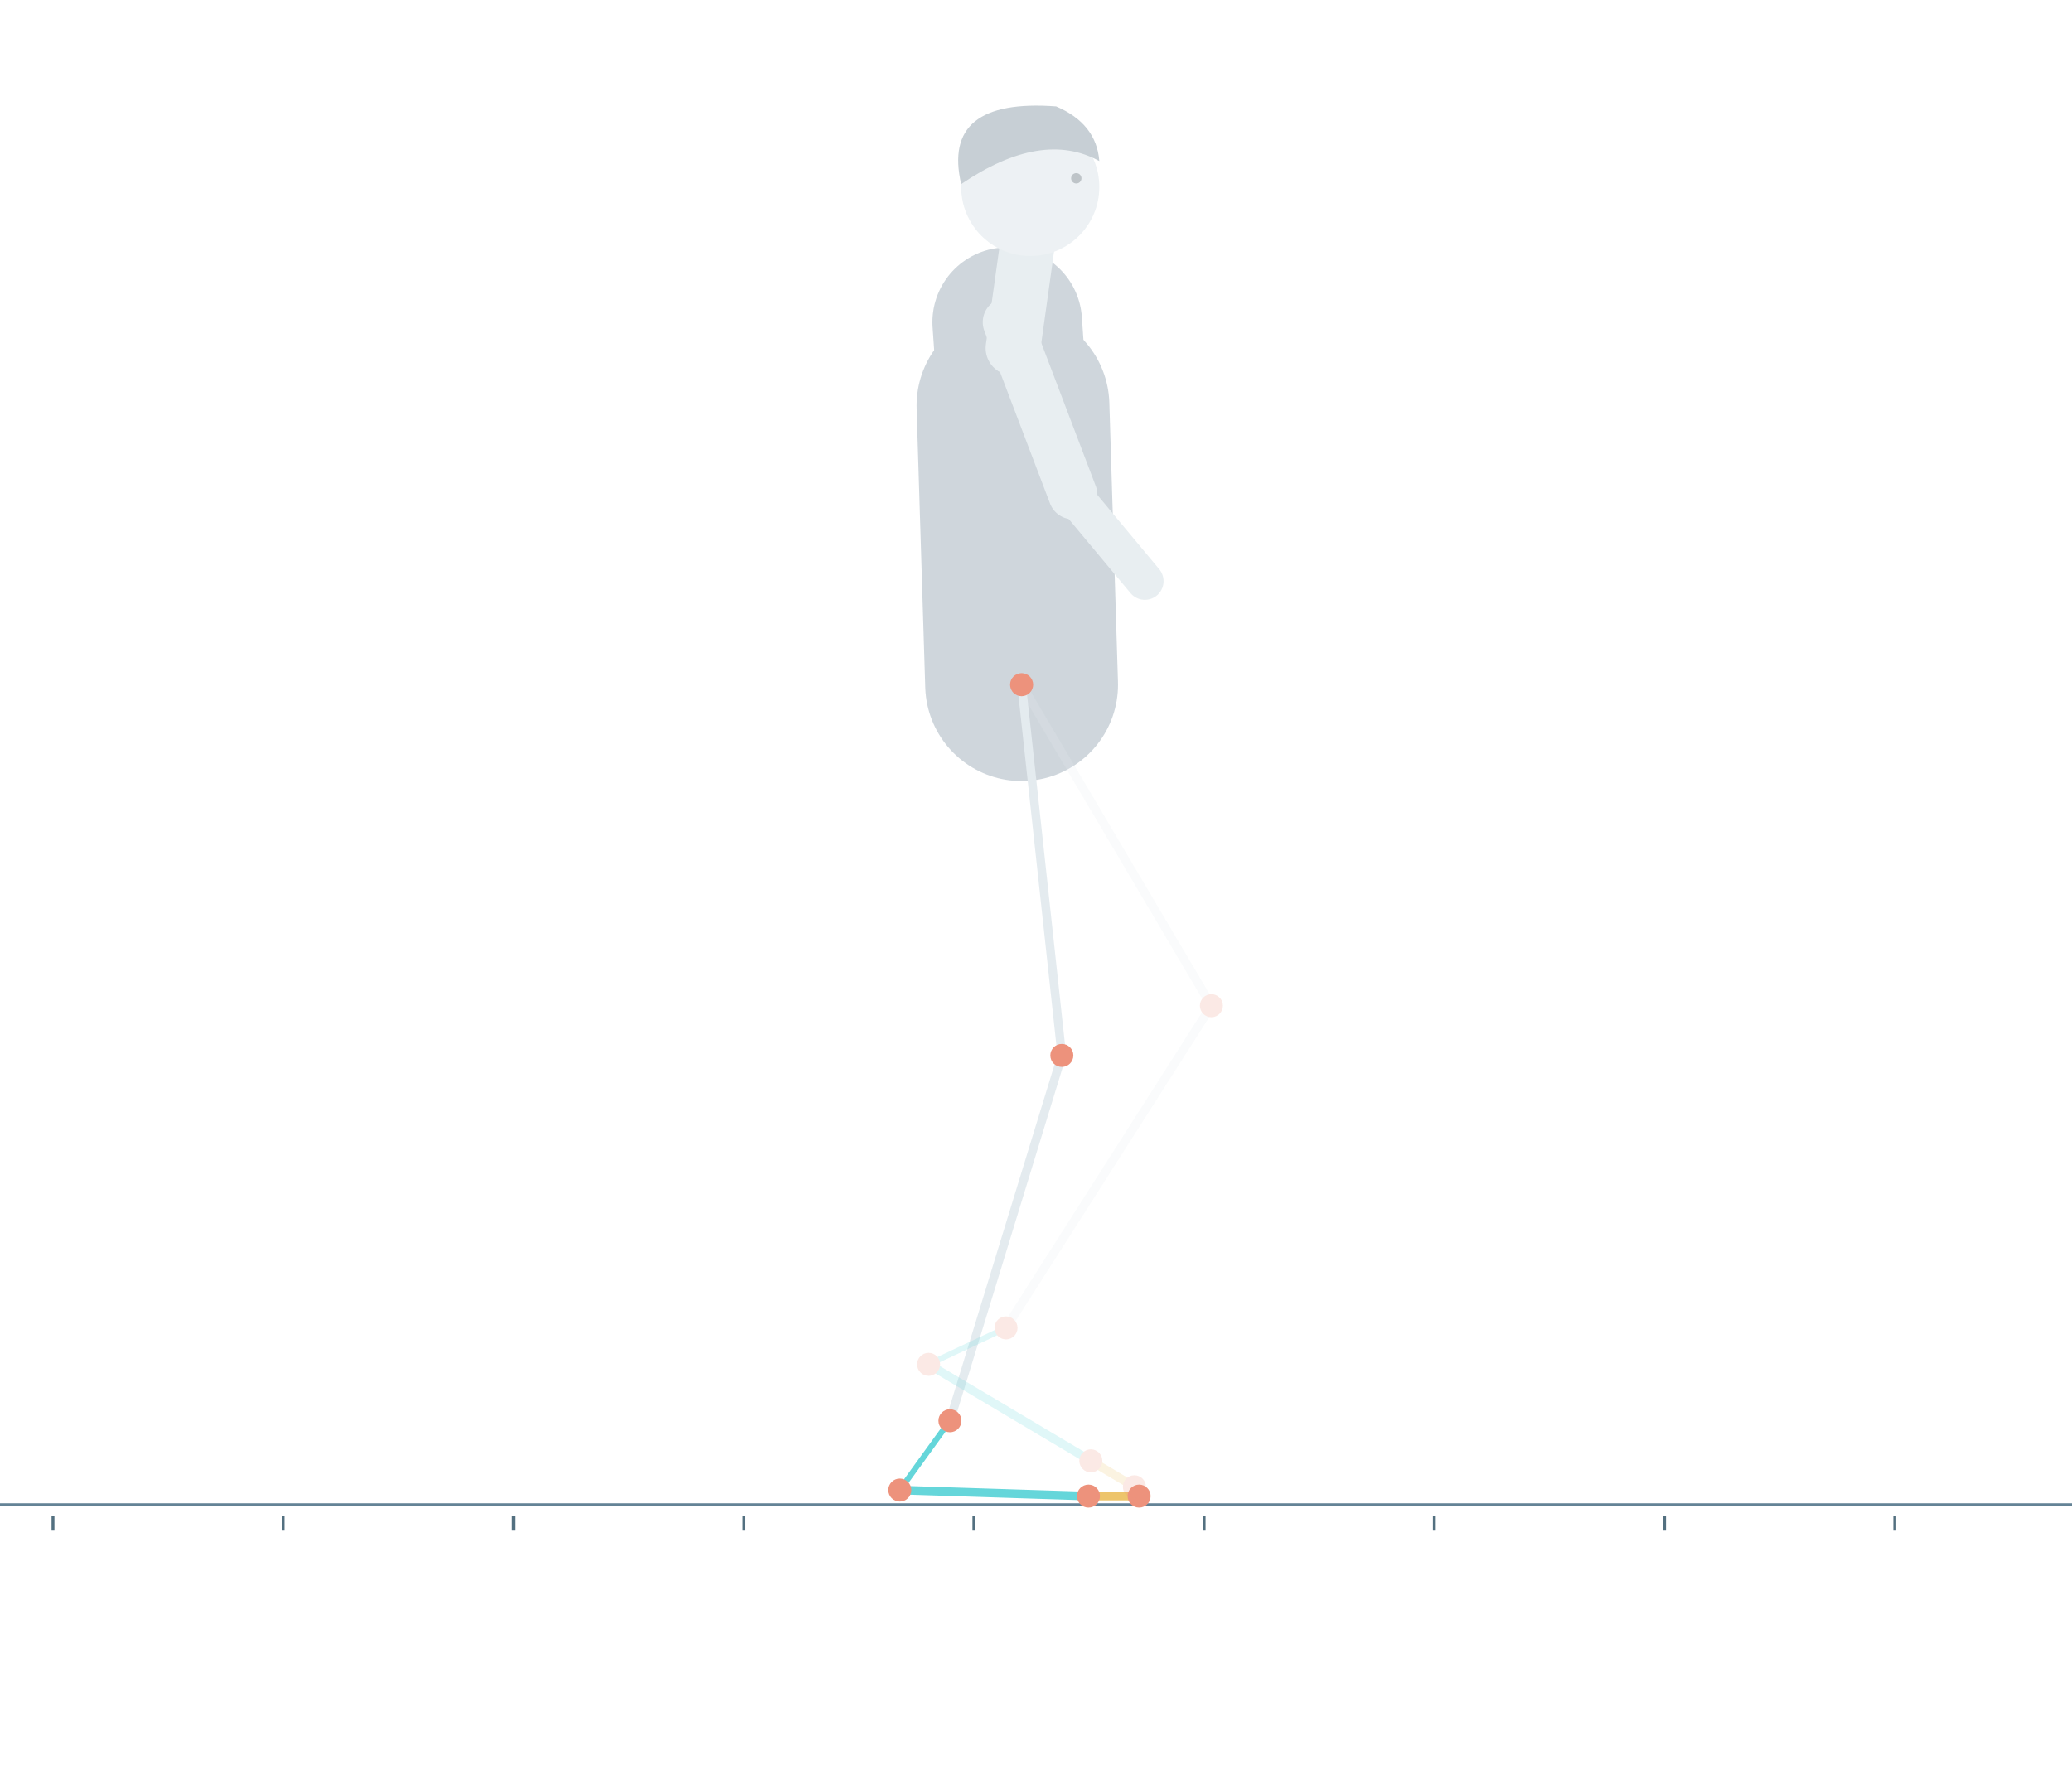
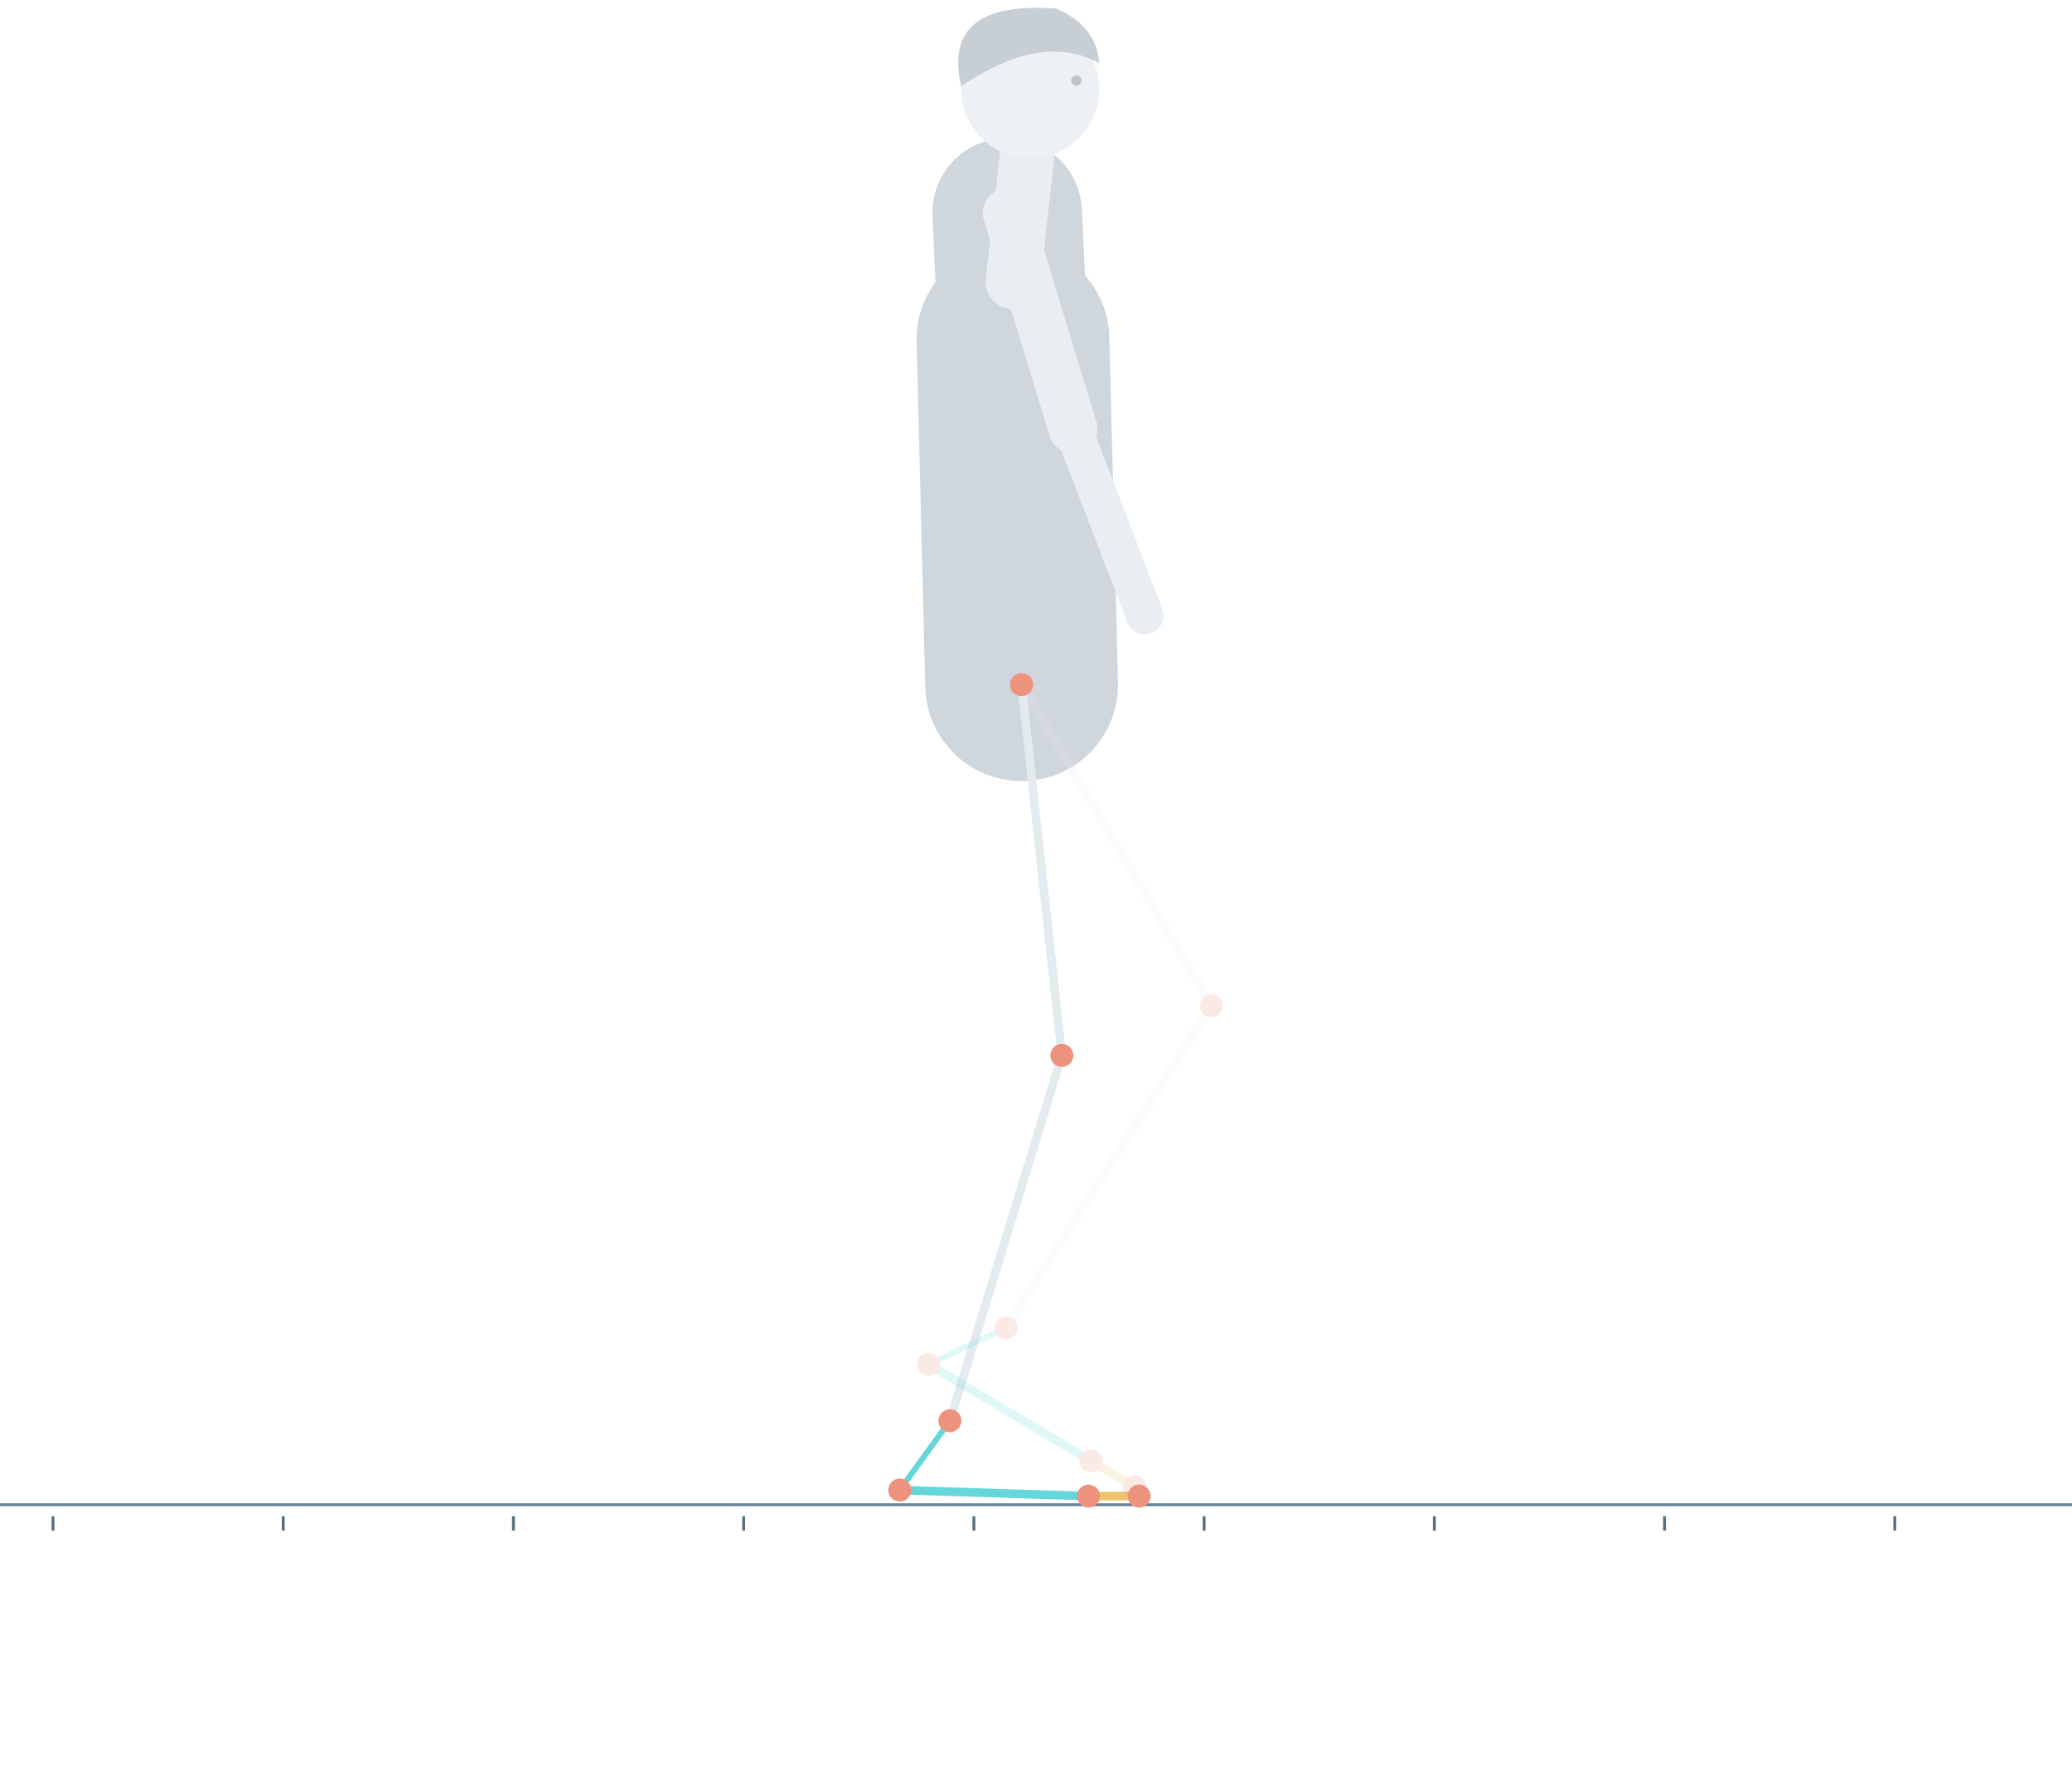
<svg xmlns="http://www.w3.org/2000/svg" viewBox="0 0 720 620" role="img" aria-labelledby="rig-3-title">
  <g transform="">
    <path d="M-1600,523H2200" stroke="#648396" stroke-width="1" />
    <path d="M-61.582,527v5" stroke="#537080" />
    <path d="M18.418,527v5" stroke="#537080" />
    <path d="M98.418,527v5" stroke="#537080" />
    <path d="M178.418,527v5" stroke="#537080" />
    <path d="M258.418,527v5" stroke="#537080" />
    <path d="M338.418,527v5" stroke="#537080" />
    <path d="M418.418,527v5" stroke="#537080" />
    <path d="M498.418,527v5" stroke="#537080" />
    <path d="M578.418,527v5" stroke="#537080" />
    <path d="M658.418,527v5" stroke="#537080" />
    <path d="M738.418,527v5" stroke="#537080" />
    <path d="M818.418,527v5" stroke="#537080" />
    <path d="M898.418,527v5" stroke="#537080" />
    <path d="M978.418,527v5" stroke="#537080" />
    <path d="M1058.418,527v5" stroke="#537080" />
    <g opacity="0.28">
-       <path d="M355,237.98L352,140.98" stroke="#526D82" stroke-width="67" stroke-linecap="round" fill="none" />
-       <path d="M352,140.98L350,111.98" stroke="#526D82" stroke-width="52" stroke-linecap="round" fill="none" />
-       <path d="M350,111.98L372.83,171.98" stroke="#AEC3CD" stroke-width="17" stroke-linecap="round" fill="none" />
-       <path d="M372.83,171.98L397.83,201.98" stroke="#AEC3CD" stroke-width="13" stroke-linecap="round" fill="none" />
-       <path d="M352,120.98L358,77.98" stroke="#AEC3CD" stroke-width="19" stroke-linecap="round" fill="none" />
-       <circle cx="358" cy="64.98" r="24" fill="#BDCDD6" />
-       <path d="M334,63.985 Q327,33.985 367,36.985 Q381,42.985 382,55.985 Q362,44.985 334,63.985" fill="#365367" />
-       <circle cx="374" cy="61.98" r="1.8" fill="#142A3A" />
+       <path d="M355,237.98L352,117.98" stroke="#526D82" stroke-width="67" stroke-linecap="round" fill="none" />
+       <path d="M352,117.98L350,73.98" stroke="#526D82" stroke-width="52" stroke-linecap="round" fill="none" />
+       <path d="M350,73.98L372.83,148.98" stroke="#AEC3CD" stroke-width="17" stroke-linecap="round" fill="none" />
+       <path d="M372.83,148.98L397.83,213.98" stroke="#AEC3CD" stroke-width="13" stroke-linecap="round" fill="none" />
+       <path d="M352,97.98L358,43.98" stroke="#AEC3CD" stroke-width="19" stroke-linecap="round" fill="none" />
+       <circle cx="358" cy="30.98" r="24" fill="#BDCDD6" />
+       <path d="M334,29.985 Q327,-0.015 367,2.985 Q381,8.985 382,21.985 Q362,10.985 334,29.985" fill="#365367" />
+       <circle cx="374" cy="27.98" r="1.8" fill="#142A3A" />
    </g>
    <path d="M355,237.98L368.98,366.83" stroke="#e4ebef" stroke-width="3" stroke-linecap="round" fill="none" />
    <path d="M368.98,366.83L330.09,493.81" stroke="#e4ebef" stroke-width="3" stroke-linecap="round" fill="none" />
    <path d="M330.09,493.81L312.67,517.9" stroke="#65d6da" stroke-width="2" stroke-linecap="round" fill="none" />
    <path d="M312.67,517.9L378.23,520" stroke="#65d6da" stroke-width="3" stroke-linecap="round" fill="none" />
    <path d="M378.23,520L395.83,520" stroke="#edc46b" stroke-width="3" stroke-linecap="round" fill="none" />
    <circle cx="355" cy="237.98" r="4" fill="#ed927c" />
    <circle cx="368.98" cy="366.83" r="4" fill="#ed927c" />
    <circle cx="330.09" cy="493.81" r="4" fill="#ed927c" />
    <circle cx="312.67" cy="517.9" r="4" fill="#ed927c" />
    <circle cx="378.23" cy="520" r="4" fill="#ed927c" />
    <circle cx="395.83" cy="520" r="4" fill="#ed927c" />
    <g opacity="0.2">
      <path d="M355,237.98L420.95,349.55" stroke="#e4ebef" stroke-width="3" stroke-linecap="round" fill="none" />
      <path d="M420.95,349.55L349.58,461.54" stroke="#e4ebef" stroke-width="3" stroke-linecap="round" fill="none" />
      <path d="M349.58,461.54L322.68,474.21" stroke="#65d6da" stroke-width="2" stroke-linecap="round" fill="none" />
      <path d="M322.68,474.21L379.06,507.75" stroke="#65d6da" stroke-width="3" stroke-linecap="round" fill="none" />
      <path d="M379.06,507.75L394.19,516.75" stroke="#edc46b" stroke-width="3" stroke-linecap="round" fill="none" />
      <circle cx="355" cy="237.98" r="4" fill="#ed927c" />
      <circle cx="420.95" cy="349.55" r="4" fill="#ed927c" />
      <circle cx="349.58" cy="461.54" r="4" fill="#ed927c" />
      <circle cx="322.68" cy="474.21" r="4" fill="#ed927c" />
      <circle cx="379.06" cy="507.75" r="4" fill="#ed927c" />
      <circle cx="394.19" cy="516.75" r="4" fill="#ed927c" />
    </g>
  </g>
</svg>
